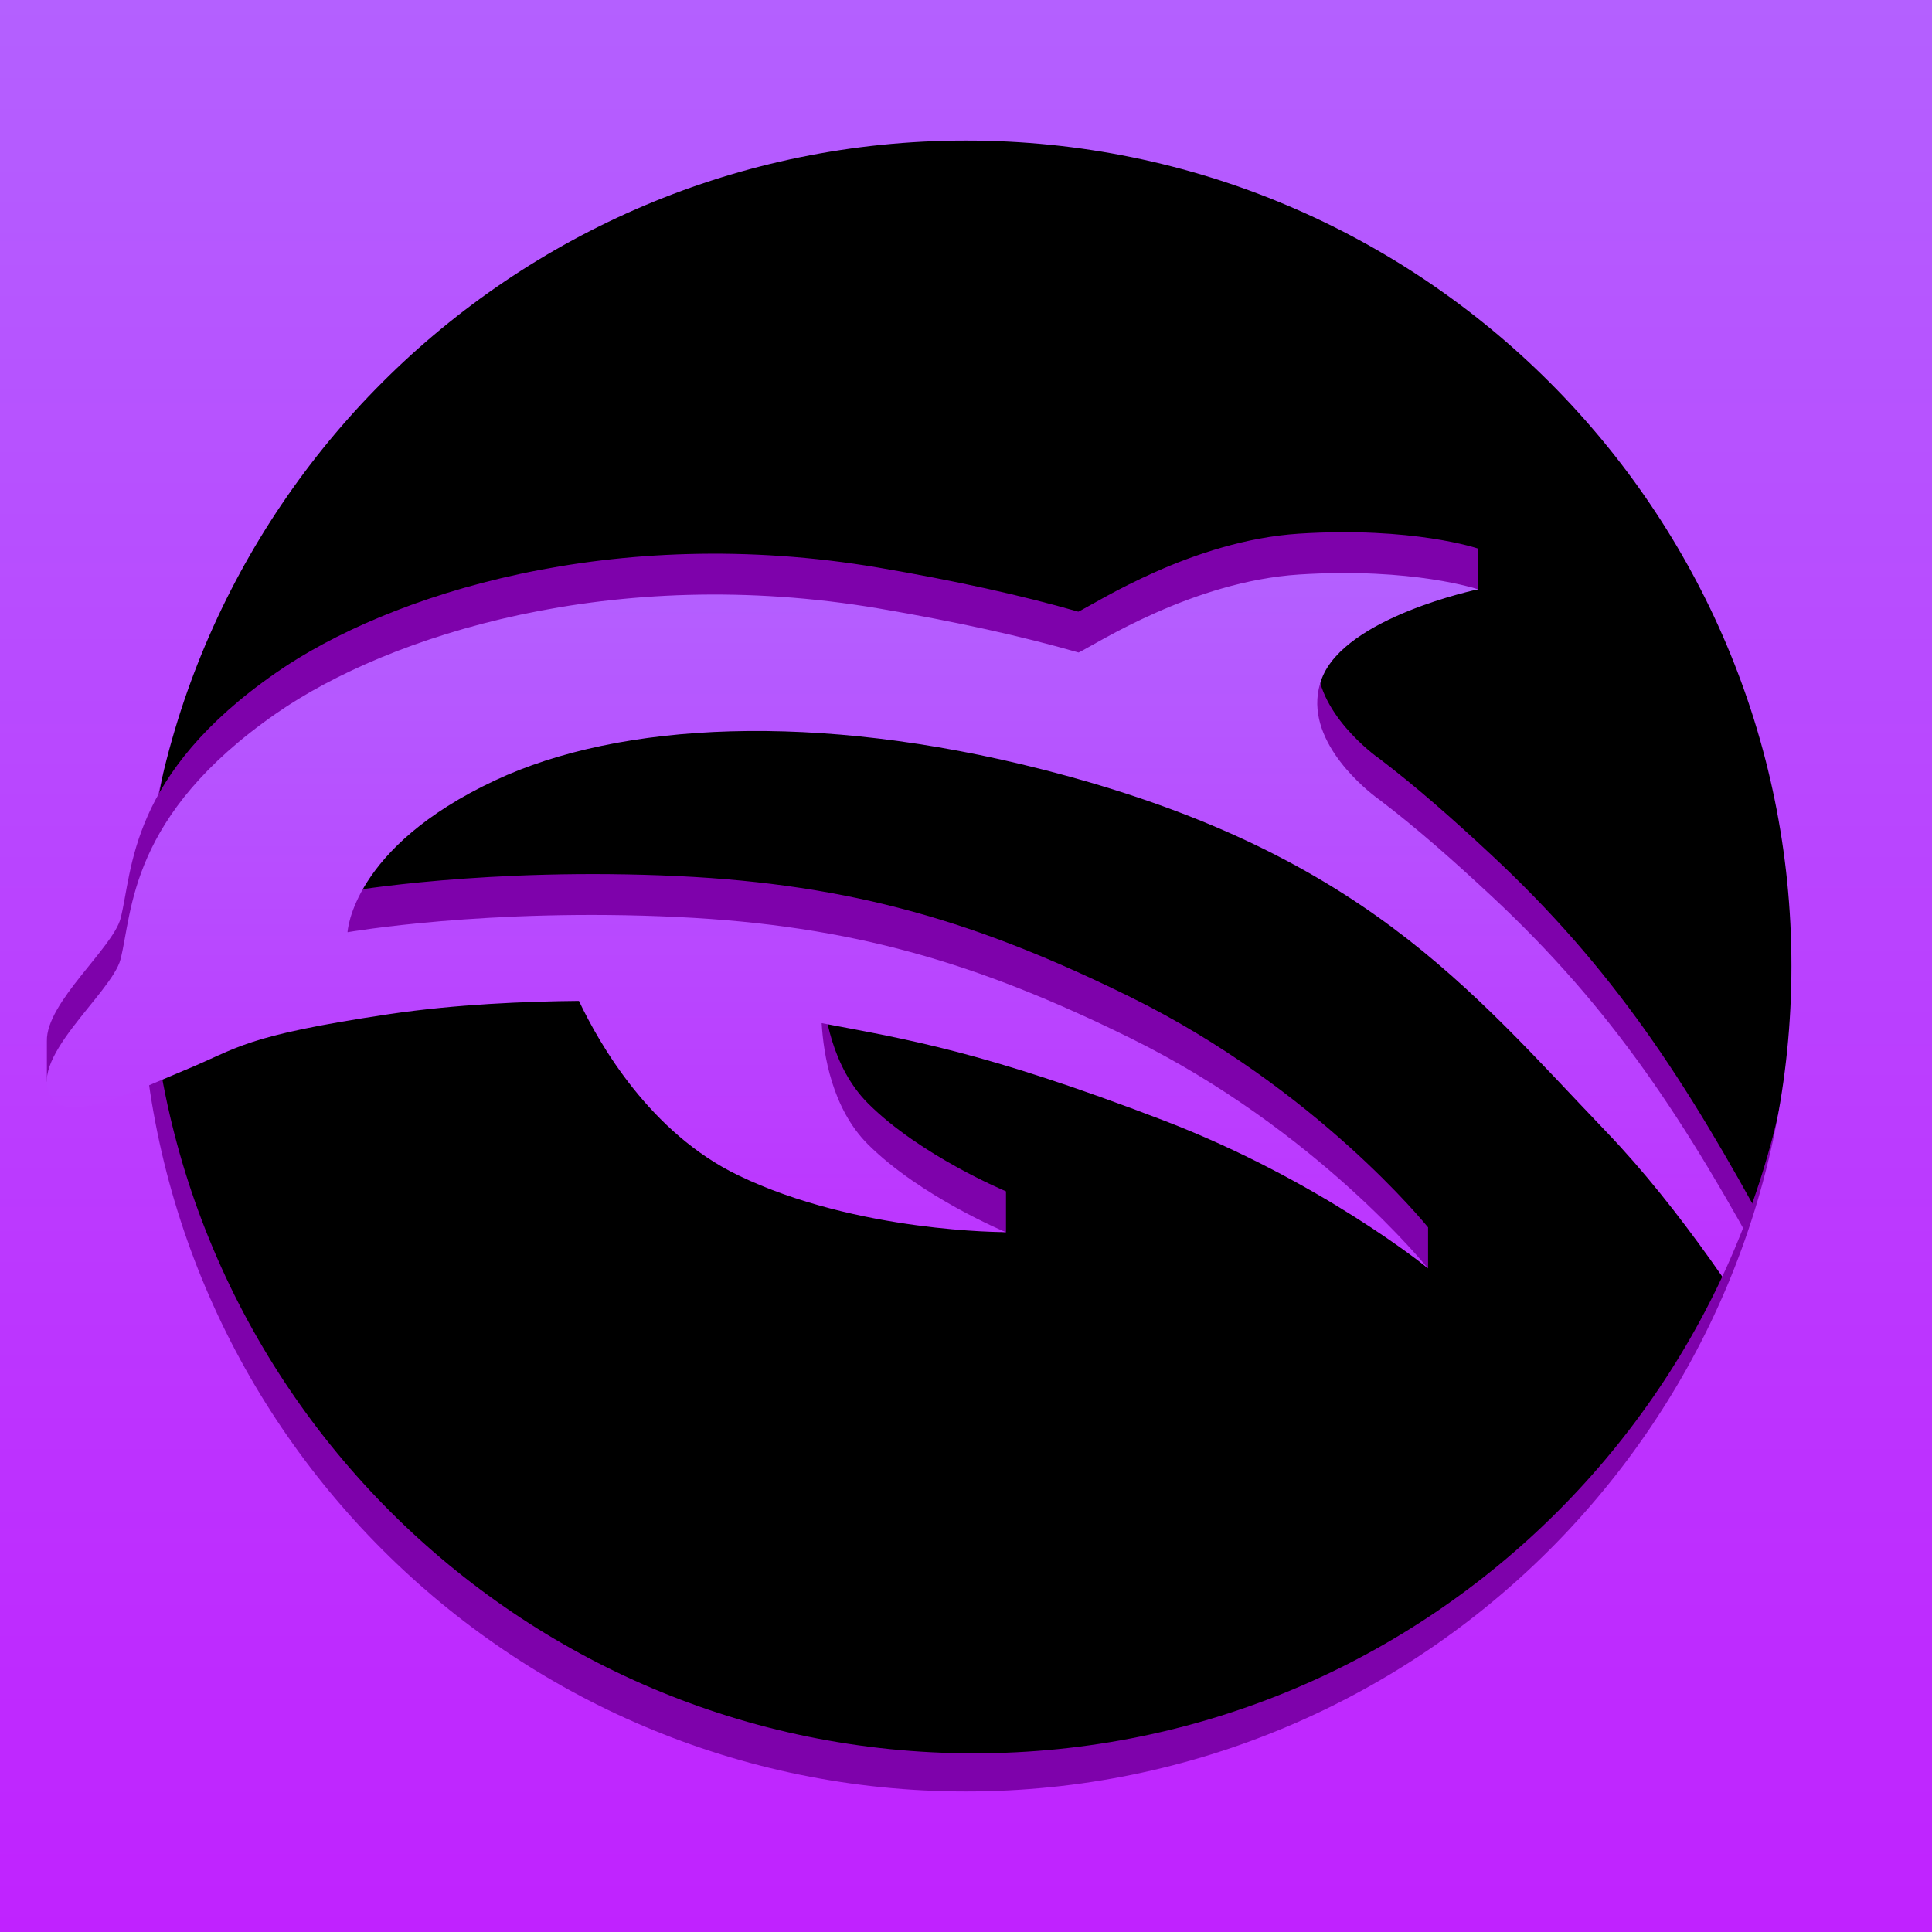
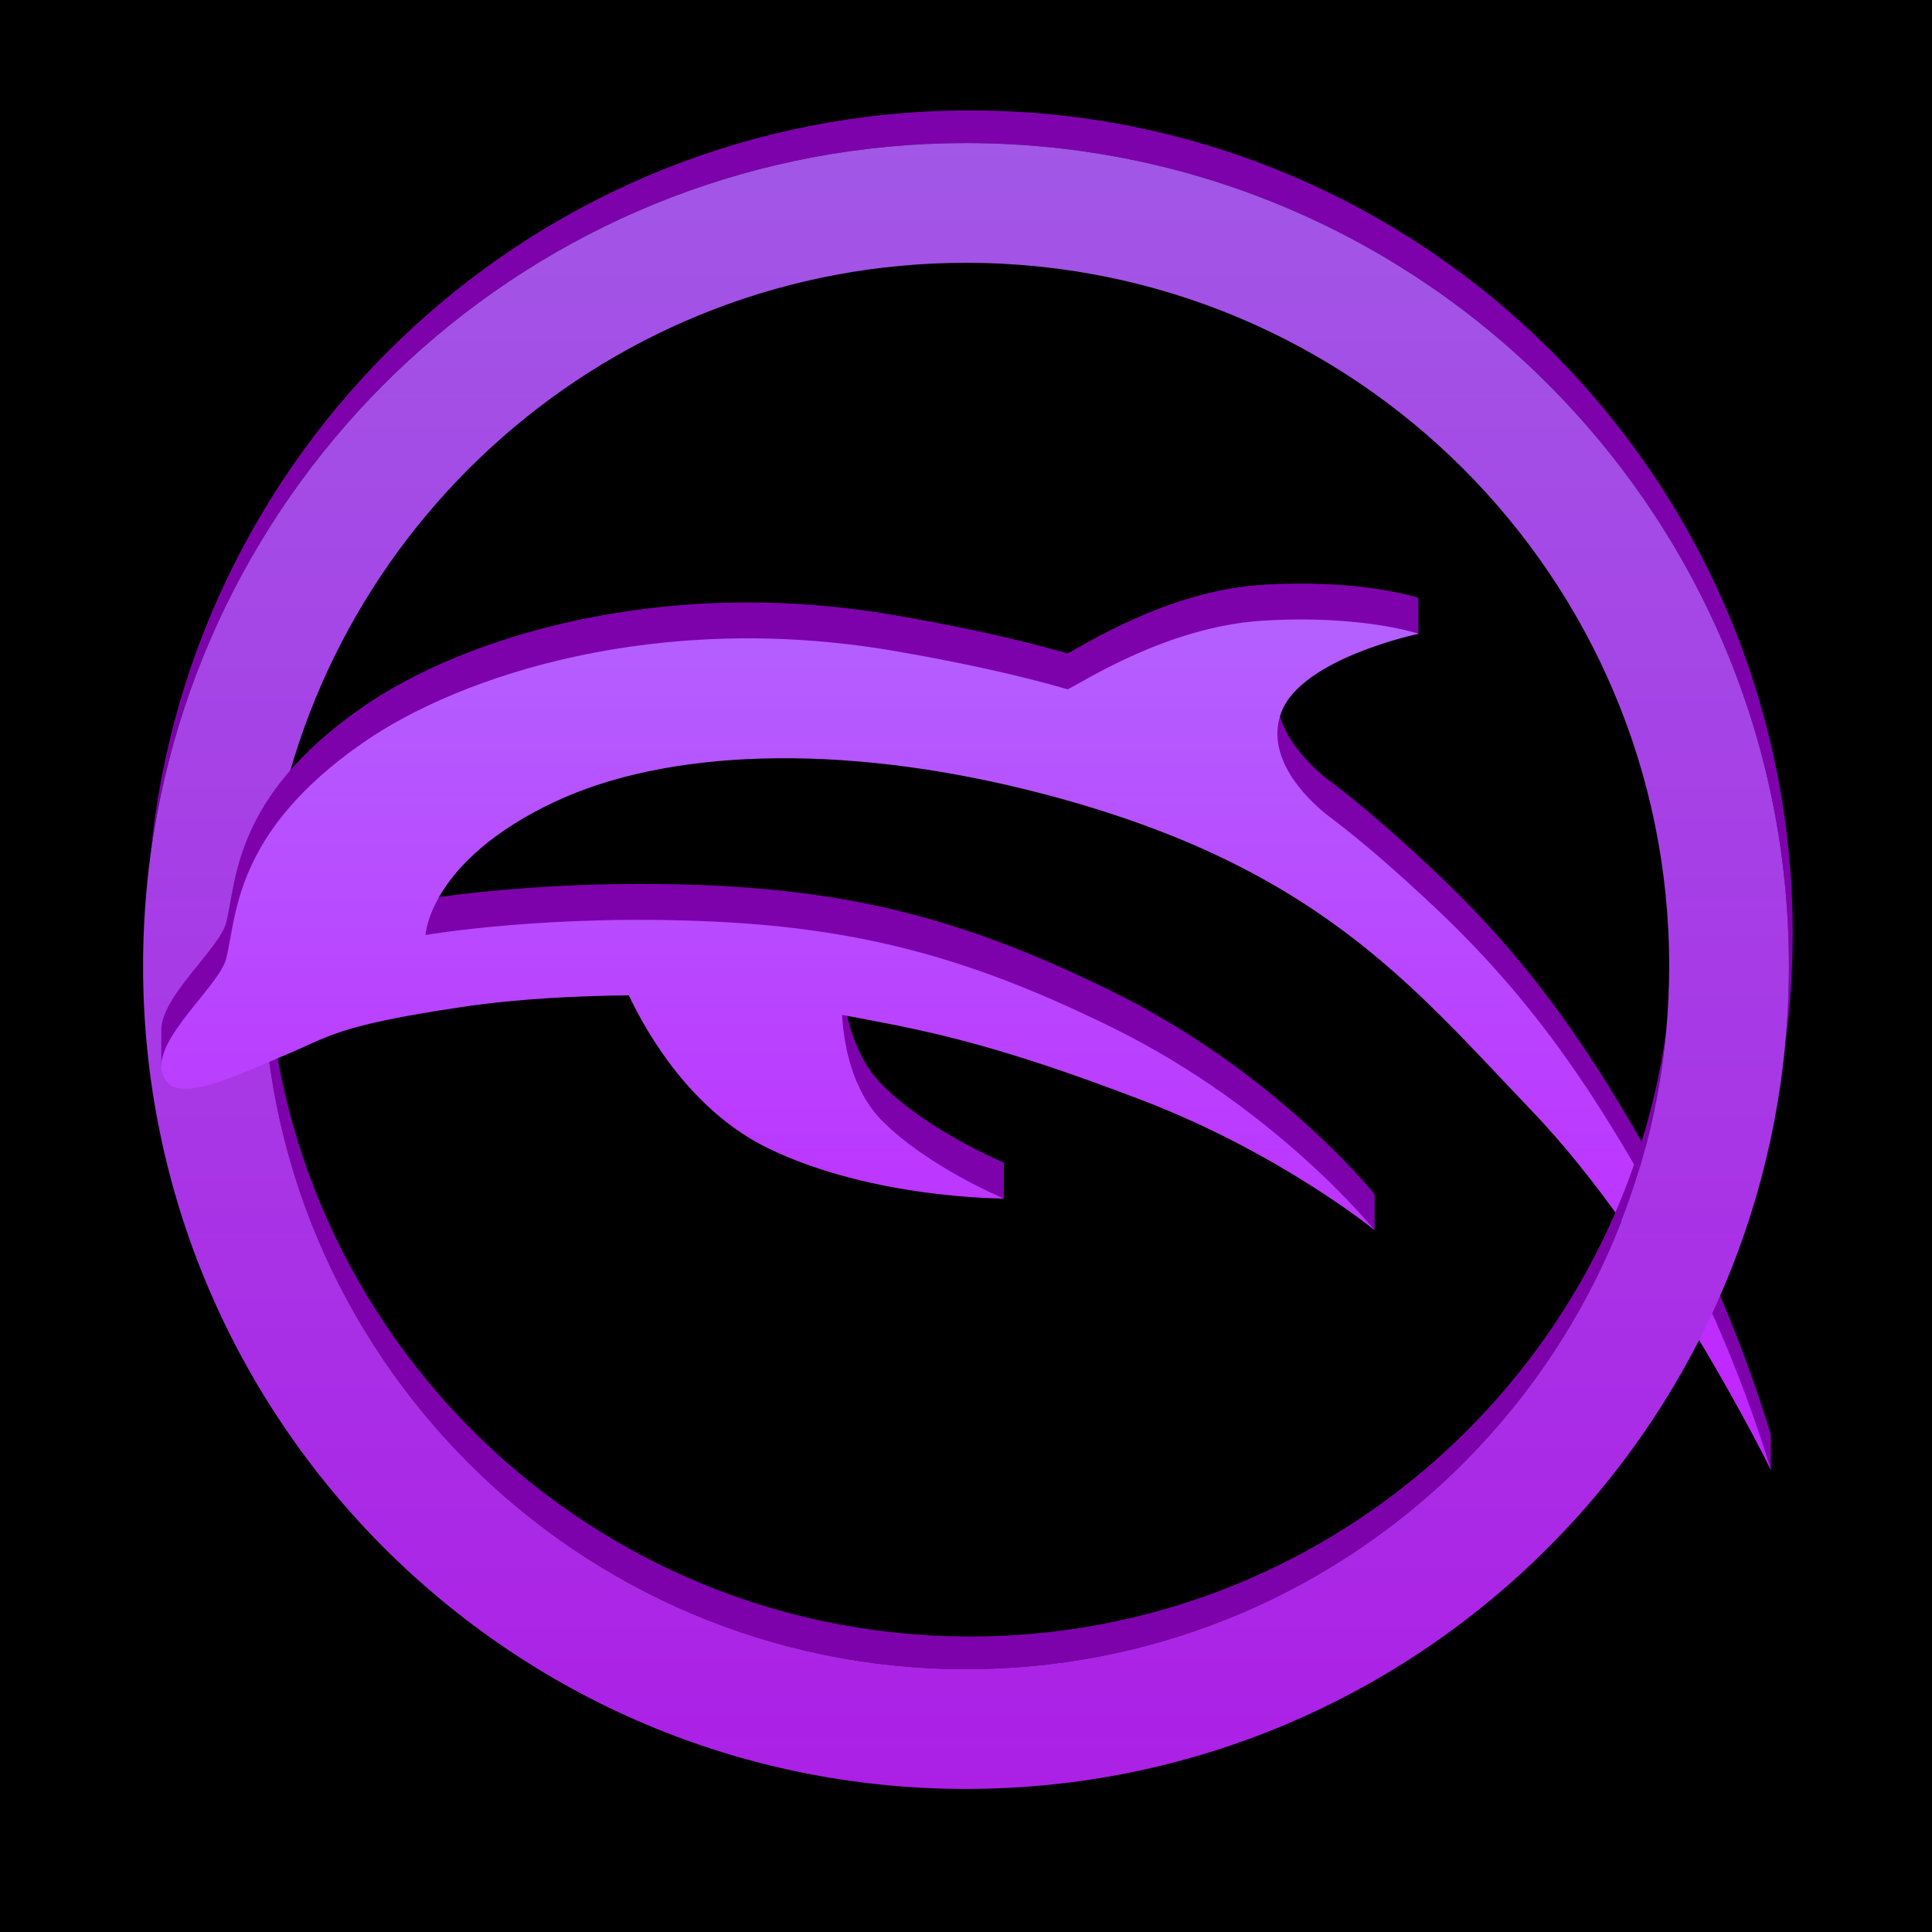
- <svg xmlns="http://www.w3.org/2000/svg" xmlns:xlink="http://www.w3.org/1999/xlink" version="1.1" id="Layer_1" x="0px" y="0px" viewBox="0 0 2048 2048" style="enable-background:new 0 0 2048 2048;" xml:space="preserve">
+ <svg xmlns="http://www.w3.org/2000/svg" version="1.1" id="Layer_1" x="0px" y="0px" viewBox="0 0 2048 2048" style="enable-background:new 0 0 2048 2048;" xml:space="preserve">
  <style type="text/css">
- 	.st0{clip-path:url(#SVGID_2_);}
+ 	.Graphic_x0020_Style{fill:url(#SVGID_1_);}
+ 	.st0{fill:none;}
	.st1{fill:#7E02AB;}
- 	.st2{fill:url(#SVGID_3_);}
- 	.st3{fill:url(#SVGID_4_);}
- 	.st4{clip-path:url(#SVGID_6_);}
- 	.st5{fill:url(#SVGID_7_);}
+ 	.st2{fill:url(#SVGID_2_);}
+ 	.st3{fill:url(#SVGID_3_);}
+ 	.st4{fill:url(#SVGID_4_);}
</style>
-   <rect width="2048" height="2048" />
-   <g>
-     <defs>
-       <rect id="SVGID_1_" width="1024" height="2048" />
-     </defs>
-     <clipPath id="SVGID_2_">
-       <use xlink:href="#SVGID_1_" style="overflow:visible;" />
-     </clipPath>
-     <g class="st0">
-       <path class="st1" d="M8.4-40.4v2048h2048v-2048L8.4-40.4L8.4-40.4z M1032.4,1858.6c-483.2,0-875-391.8-875-875s391.8-875,875-875    s875,391.8,875,875S1515.6,1858.6,1032.4,1858.6z" />
-       <linearGradient id="SVGID_3_" gradientUnits="userSpaceOnUse" x1="1024" y1="2048" x2="1024" y2="0" gradientTransform="matrix(1 0 0 -1 0 2048)">
-         <stop offset="0" style="stop-color:#B460FF" />
-         <stop offset="1" style="stop-color:#C022FF" />
-       </linearGradient>
-       <path class="st2" d="M0,0v2048h2048V0H0z M1024,1899c-483.2,0-875-391.8-875-875s391.8-875,875-875s875,391.8,875,875    S1507.2,1899,1024,1899z" />
-     </g>
-   </g>
-   <path class="st1" d="M1990.5,1586.7c-6.5-21.7-46.8-152.3-114.6-277.4c-89.3-164.9-166.2-282.9-294.4-402.5  c-41.3-38.5-80.1-72.9-120.9-103.8l0,0c0,0-0.3-0.2-0.9-0.6c-0.8-0.5-1.5-1.2-2.3-1.7c-15.2-11.8-79.1-65.6-56.3-125  c7.7-19.9,26-36.4,47.8-49.8l117.6-0.9v-43.6l0,0l0,0c0,0-68.9-23.4-189.6-15.7c-113.2,7.3-214.7,73.4-233.8,82.7  c-60.9-17.5-130.5-32.8-211.8-46.7C650.2,554,412.2,630,292.8,713c-156.4,108.4-152,209.8-164.9,260.3c-8,31.4-79.1,89.3-78.2,130.2  v42.9l14.7,15.1l55.4-18.9l6.6-23.1c22.7-8.1,47.7-19.4,70.4-28.8c56.6-23.3,60.9-35.9,215.4-59c71.1-10.6,145.9-13.6,201.7-14.1  c21.7,45.8,75.5,139.9,168.9,184.9c60.7,29.4,128.7,44.3,182.9,52.1l-7.1,35.8l107.8,16v-43.6h-0.1l0,0c0,0-90.5-37.6-146.2-93.2  c-37.9-37.9-47-95.4-48.9-128.3h0.3c91.2,17.4,170.9,29.8,361.4,102.8c35.3,13.5,68,28.3,98,43.2l-5.6,3.2l85.9,69.2l102.6,84.9  V1301l-0.3-0.3c-1.5-1.8-118.4-146.6-314.6-243.5c-162.2-80-295.4-119.6-480-128.5C517,919.1,368.4,945,368.4,945  s4.1-89.6,156.5-161c132.4-62.1,340.8-72.6,579.9-11.6c337.7,86.1,453.1,233,598.4,384.6c92.2,96.2,176.9,231.6,230.4,325.2l-9.1-4  l27.7,71.5l39.6,84.6v-43.9L1990.5,1586.7L1990.5,1586.7z" />
-   <linearGradient id="SVGID_4_" gradientUnits="userSpaceOnUse" x1="1020.635" y1="3376.555" x2="1020.635" y2="2350.7" gradientTransform="matrix(1 0 0 -1 0 3984)">
+   <linearGradient id="SVGID_1_" gradientUnits="userSpaceOnUse" x1="0" y1="2048" x2="6.123234e-17" y2="2049">
    <stop offset="0" style="stop-color:#B460FF" />
    <stop offset="1" style="stop-color:#C022FF" />
  </linearGradient>
-   <path class="st3" d="M1875.9,1352.8c-89.3-164.9-166.2-282.9-294.4-402.5c-41.3-38.5-80.1-72.9-120.9-103.8l0,0c0,0-0.3-0.2-0.9-0.6  c-0.6-0.5-1.5-1.2-2.2-1.7c-15.1-11.7-79.1-65.5-56.3-125c24.9-65.2,165.6-94.5,165.6-94.5s-68.9-23.4-189.6-15.7  c-113.2,7.3-214.7,73.4-233.8,82.7c-60.9-17.5-130.5-32.8-211.8-46.7c-281.3-47.7-519.3,28.3-638.7,111.2  C136.4,864.8,140.7,966,127.8,1016.8c-9.3,36.4-103.7,108.9-71.6,148.3c20,24.5,86.7-8.7,140.4-31c56.6-23.3,60.9-35.9,215.4-59  c71.1-10.6,145.9-13.6,201.7-14.1c21.7,45.8,75.5,139.9,168.9,184.9c126,60.9,283.5,60.2,283.5,60.2s-90.5-37.6-146.2-93.2  c-37.9-37.9-47-95.4-48.9-128.3h0.3c91.2,17.4,170.9,29.8,361.4,102.8c166.7,63.8,280.6,156.7,280.6,156.7s-117.1-146-314.7-243.5  c-162.2-80-295.4-119.6-480-128.5c-201.5-9.8-350.2,16.1-350.2,16.1s4.1-89.6,156.5-161c132.4-62.1,340.8-72.6,579.9-11.6  c337.7,86.1,453.1,233,598.4,384.6c154.7,161.4,288.5,433.1,288.5,433.1S1950.2,1489.9,1875.9,1352.8L1875.9,1352.8z" />
+   <rect width="2048" height="2048" />
  <g>
-     <defs>
-       <rect id="SVGID_5_" x="1024" width="1024" height="2048" />
-     </defs>
-     <clipPath id="SVGID_6_">
-       <use xlink:href="#SVGID_5_" style="overflow:visible;" />
-     </clipPath>
-     <g class="st4">
-       <path class="st1" d="M8.4-40.4v2048h2048v-2048L8.4-40.4L8.4-40.4z M1032.4,1858.6c-483.2,0-875-391.8-875-875s391.8-875,875-875    s875,391.8,875,875S1515.6,1858.6,1032.4,1858.6z" />
-       <linearGradient id="SVGID_7_" gradientUnits="userSpaceOnUse" x1="1024" y1="2048" x2="1024" y2="0" gradientTransform="matrix(1 0 0 -1 0 2048)">
-         <stop offset="0" style="stop-color:#B460FF" />
-         <stop offset="1" style="stop-color:#C022FF" />
-       </linearGradient>
-       <path class="st5" d="M0,0v2048h2048V0H0z M1024,1899c-483.2,0-875-391.8-875-875s391.8-875,875-875s875,391.8,875,875    S1507.2,1899,1024,1899z" />
-     </g>
+     <path class="st0" d="M285.794,919.971c-2.112,22.861-3.203,46.017-3.203,69.429c0,410.343,331.573,743.228,741.409,745.384V278.591   C647.625,278.591,336.403,557.539,285.794,919.971z" />
+     <path class="st1" d="M1024,151.658v-34.576c-451.63,2.029-822.187,347.249-864.332,788.314   C217.535,479.721,582.449,151.658,1024,151.658z" />
+     <path class="st1" d="M282.591,989.4c0-23.412,1.091-46.568,3.203-69.429c-4.747,33.996-7.203,68.725-7.203,104.029   c0,411.678,333.731,745.409,745.409,745.409v-34.625C614.164,1732.628,282.591,1399.743,282.591,989.4z" />
+     <linearGradient id="SVGID_2_" gradientUnits="userSpaceOnUse" x1="587.829" y1="151.658" x2="587.829" y2="1931.642">
+       <stop offset="0" style="stop-color:#A257E6" />
+       <stop offset="1" style="stop-color:#AC1FE6" />
+     </linearGradient>
+     <path class="st2" d="M278.591,1024c0-35.303,2.456-70.033,7.203-104.029c50.61-362.433,361.832-641.38,738.206-641.38V151.658   c-441.551,0-806.465,328.062-864.332,753.738c-5.272,38.784-8.01,78.374-8.01,118.604c0,481.781,390.561,872.342,872.342,872.342   v-126.932C612.322,1769.409,278.591,1435.678,278.591,1024z" />
+   </g>
+   <g>
+     <path class="st1" d="M1875.943,1516.921c-5.71-19.063-41.112-133.79-100.672-243.686   c-78.447-144.859-146.001-248.518-258.62-353.582c-36.281-33.821-70.365-64.04-106.206-91.185l0,0c0,0-0.264-0.176-0.791-0.527   c-0.703-0.439-1.318-1.054-2.021-1.493c-13.353-10.366-69.487-57.627-49.458-109.808c6.764-17.481,22.84-31.976,41.991-43.748   l103.307-0.791V633.8l0,0l0,0c0,0-60.526-20.556-166.557-13.792c-99.442,6.413-188.606,64.479-205.385,72.649   c-53.499-15.373-114.64-28.814-186.059-41.024c-246.936-41.903-456.011,24.861-560.9,97.773   c-137.392,95.226-133.527,184.302-144.859,228.664c-7.028,27.584-69.487,78.447-68.696,114.376v37.686l12.913,13.265l48.667-16.603   l5.798-20.293c19.941-7.115,41.903-17.042,61.844-25.3c49.721-20.468,53.499-31.537,189.221-51.829   c62.459-9.312,128.168-11.947,177.186-12.386c19.063,40.234,66.324,122.897,148.373,162.428   c53.323,25.827,113.058,38.916,160.671,45.768l-6.237,31.449l94.698,14.055v-38.301h-0.088l0,0c0,0-79.501-33.03-128.432-81.873   c-33.294-33.294-41.288-83.806-42.957-112.707h0.264c80.116,15.285,150.13,26.178,317.477,90.306   c31.01,11.859,59.736,24.861,86.09,37.95l-4.919,2.811l75.46,60.79l90.13,74.582v-38.301l-0.264-0.264   c-1.318-1.581-104.01-128.783-276.365-213.906c-142.487-70.277-259.498-105.064-421.663-112.883   c-177.362-8.433-307.902,14.319-307.902,14.319s3.602-78.71,137.48-141.433c116.309-54.553,299.381-63.777,509.422-10.19   c296.657,75.636,398.032,204.682,525.673,337.858c80.994,84.508,155.4,203.452,202.398,285.677l-7.994-3.514l24.333,62.81   l34.787,74.318v-38.565L1875.943,1516.921L1875.943,1516.921z" />
+     <linearGradient id="SVGID_3_" gradientUnits="userSpaceOnUse" x1="1024.048" y1="-2247.32" x2="1024.048" y2="-1346.142" gradientTransform="matrix(1 0 0 1 0 2904)">
+       <stop offset="0" style="stop-color:#B460FF" />
+       <stop offset="1" style="stop-color:#C022FF" />
+     </linearGradient>
+     <path class="st3" d="M1775.368,1311.448c-78.447-144.859-146.001-248.518-258.62-353.582   c-36.281-33.821-70.365-64.04-106.206-91.185l0,0c0,0-0.264-0.176-0.791-0.527c-0.527-0.439-1.318-1.054-1.932-1.493   c-13.265-10.278-69.487-57.539-49.458-109.808c21.874-57.276,145.474-83.015,145.474-83.015s-60.526-20.556-166.557-13.792   c-99.442,6.413-188.606,64.479-205.385,72.649c-53.499-15.373-114.64-28.814-186.059-41.024   c-247.112-41.903-456.187,24.861-561.076,97.685c-137.48,95.401-133.702,184.302-145.034,228.928   c-8.17,31.976-91.097,95.665-62.898,130.276c17.569,21.522,76.163-7.643,123.336-27.232   c49.721-20.468,53.499-31.537,189.221-51.829c62.459-9.312,128.168-11.947,177.186-12.386   c19.063,40.234,66.324,122.897,148.373,162.428c110.687,53.499,249.045,52.884,249.045,52.884s-79.501-33.03-128.432-81.873   c-33.294-33.294-41.288-83.806-42.957-112.707h0.263c80.116,15.285,150.13,26.178,317.477,90.306   c146.44,56.046,246.497,137.655,246.497,137.655s-102.868-128.256-276.453-213.906   c-142.487-70.277-259.499-105.064-421.663-112.883c-177.011-8.609-307.638,14.143-307.638,14.143s3.602-78.71,137.48-141.433   c116.309-54.553,299.381-63.776,509.422-10.19c296.657,75.636,398.032,204.682,525.673,337.857   c135.898,141.784,253.437,380.463,253.437,380.463S1840.638,1431.886,1775.368,1311.448L1775.368,1311.448z" />
+   </g>
+   <g>
+     <path class="st0" d="M1028,1734.809c376.375,0,687.597-278.948,738.206-641.38c2.112-22.861,3.203-46.017,3.203-69.429   c0-411.678-333.731-745.409-745.409-745.409v1456.193C1025.334,1734.791,1026.665,1734.809,1028,1734.809z" />
+     <path class="st1" d="M1028,117.058c-1.335,0-2.666,0.018-4,0.024v34.576c481.781,0,872.342,390.561,872.342,872.342   c0,28.339-1.368,56.357-4.01,84.004c5.272-38.784,8.01-78.374,8.01-118.604C1900.342,507.619,1509.781,117.058,1028,117.058z" />
+     <path class="st1" d="M1028,1734.809c-1.335,0-2.666-0.018-4-0.025v34.625c388.266,0,707.187-296.856,742.206-675.98   C1715.597,1455.861,1404.375,1734.809,1028,1734.809z" />
+     <linearGradient id="SVGID_4_" gradientUnits="userSpaceOnUse" x1="1460.171" y1="151.658" x2="1460.171" y2="1931.642">
+       <stop offset="0" style="stop-color:#A257E6" />
+       <stop offset="1" style="stop-color:#AC1FE6" />
+     </linearGradient>
+     <path class="st4" d="M1024,151.658v126.932c411.678,0,745.409,333.731,745.409,745.409c0,23.412-1.091,46.568-3.203,69.429   c-35.019,379.125-353.94,675.98-742.206,675.98v126.932c453.442,0,826.062-345.97,868.332-788.338   c2.642-27.647,4.01-55.665,4.01-84.004C1896.342,542.219,1505.781,151.658,1024,151.658z" />
  </g>
</svg>
